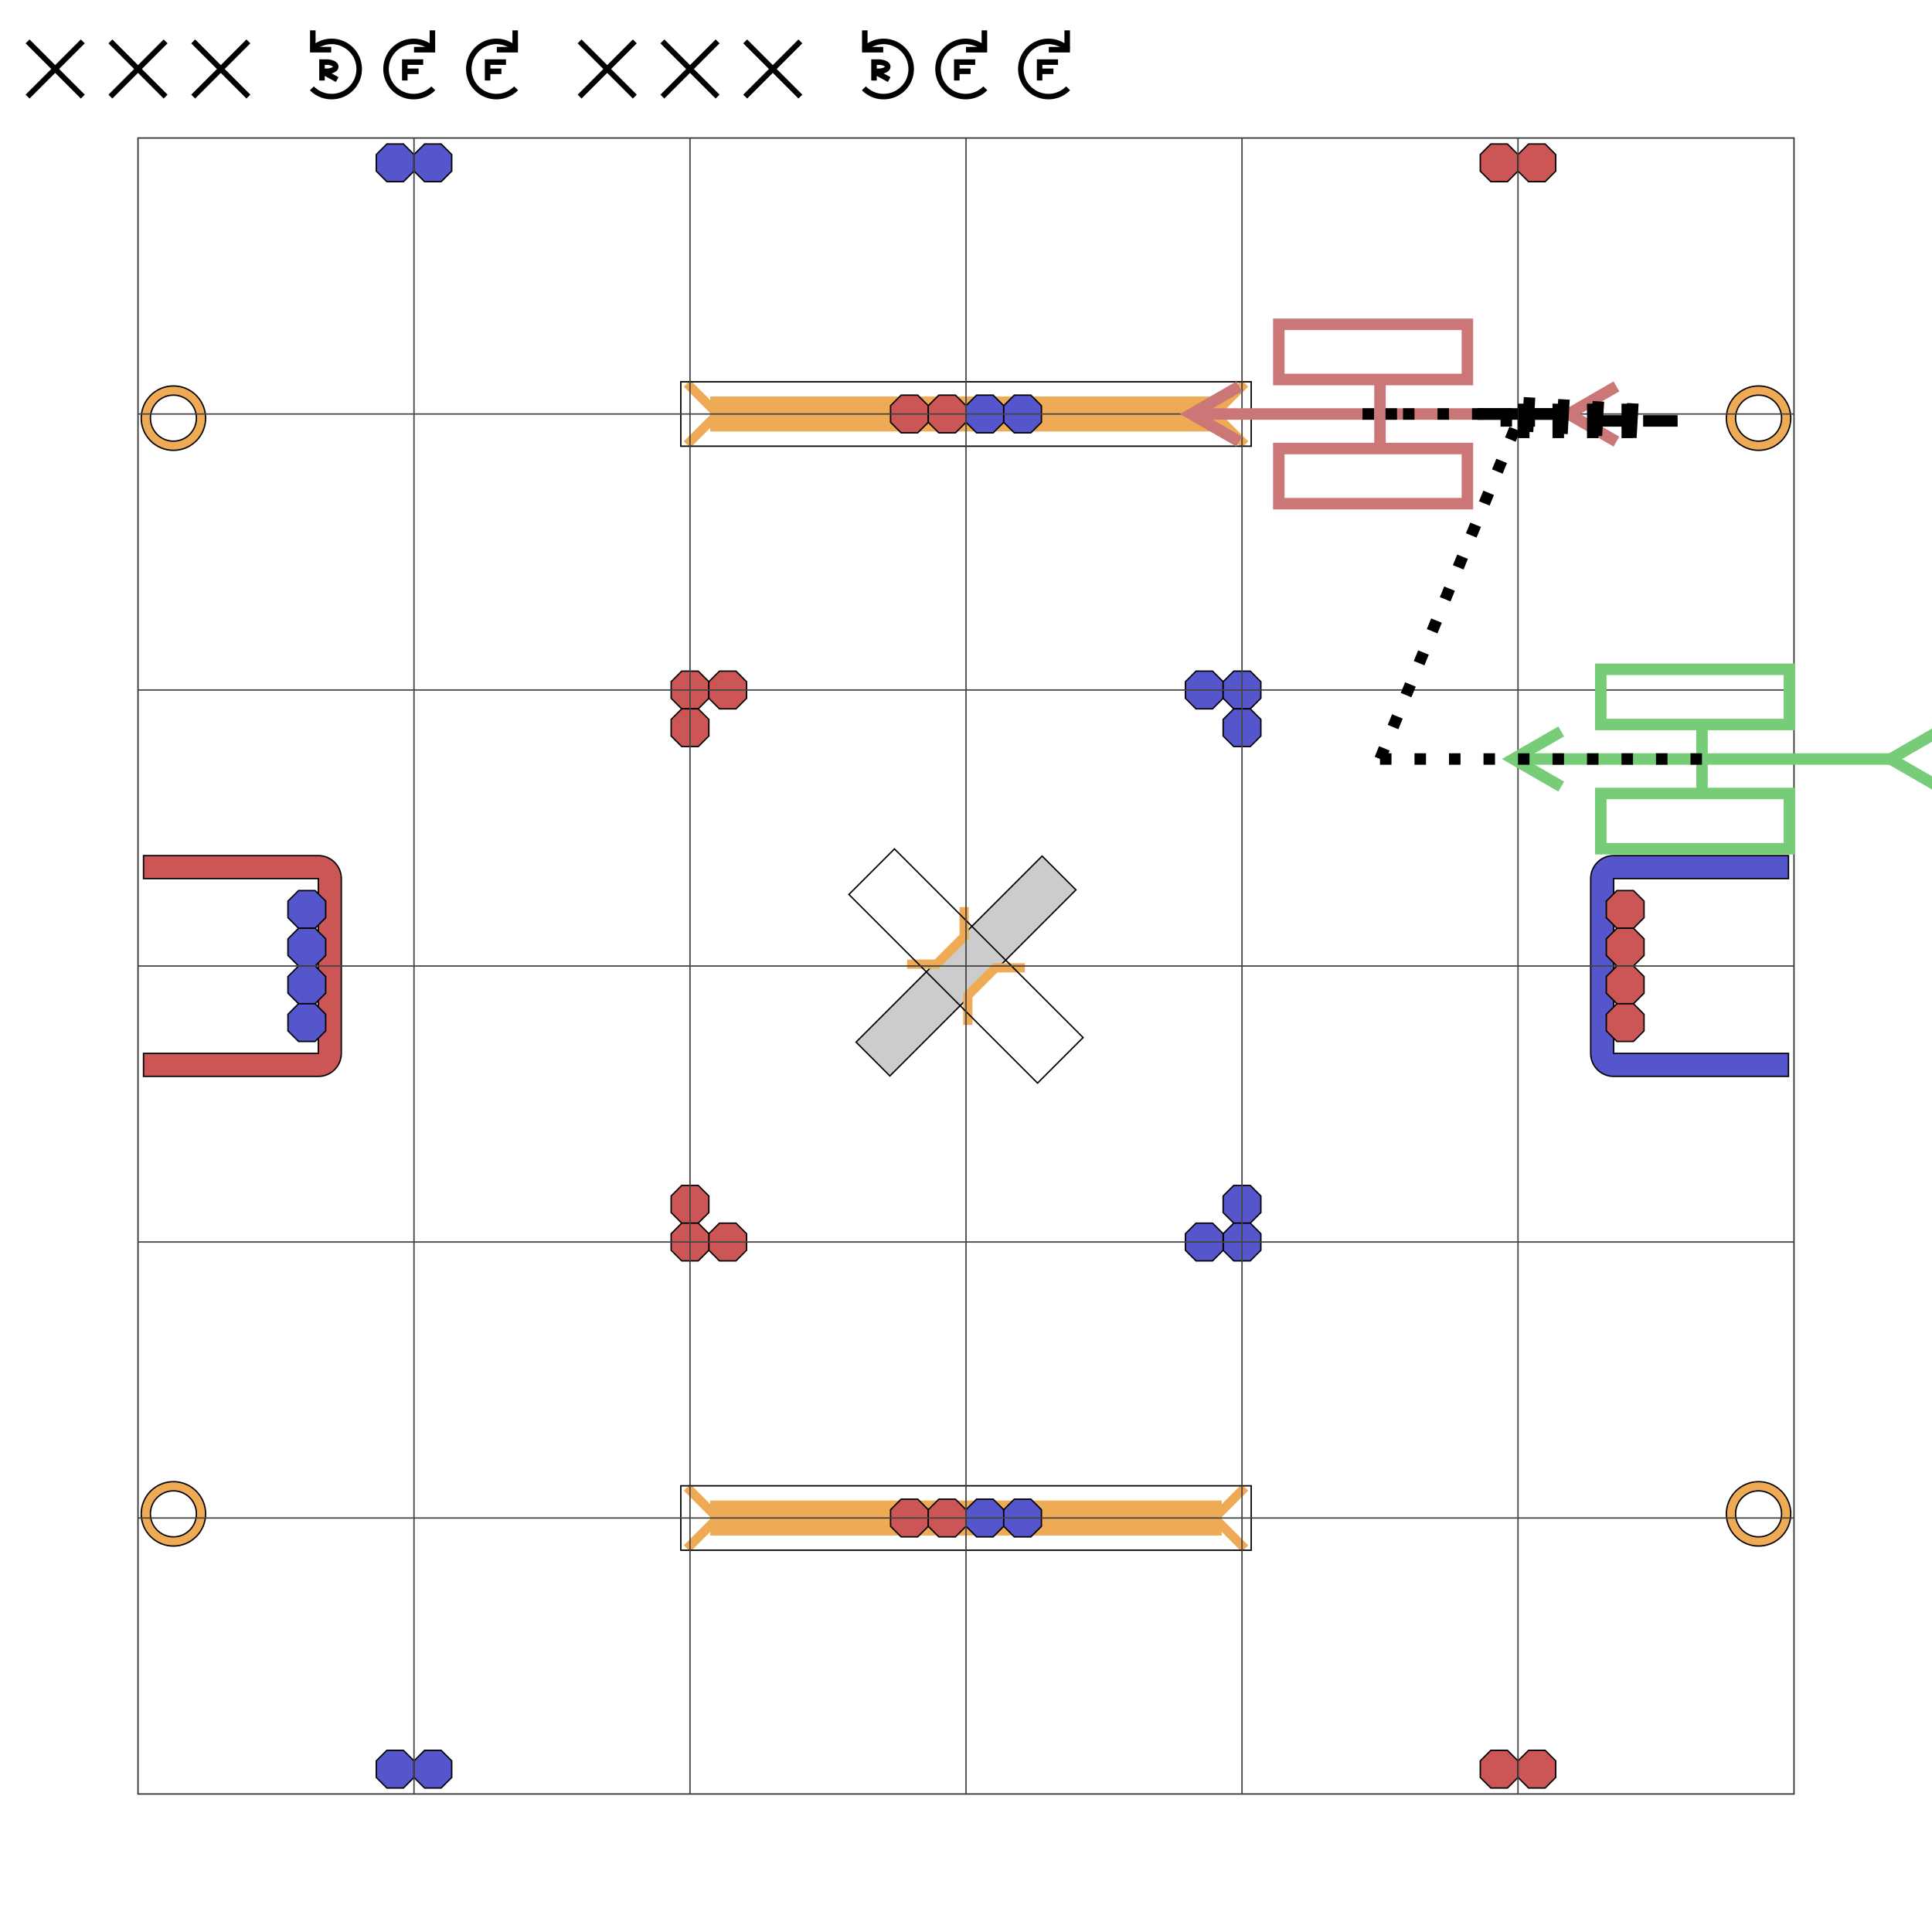
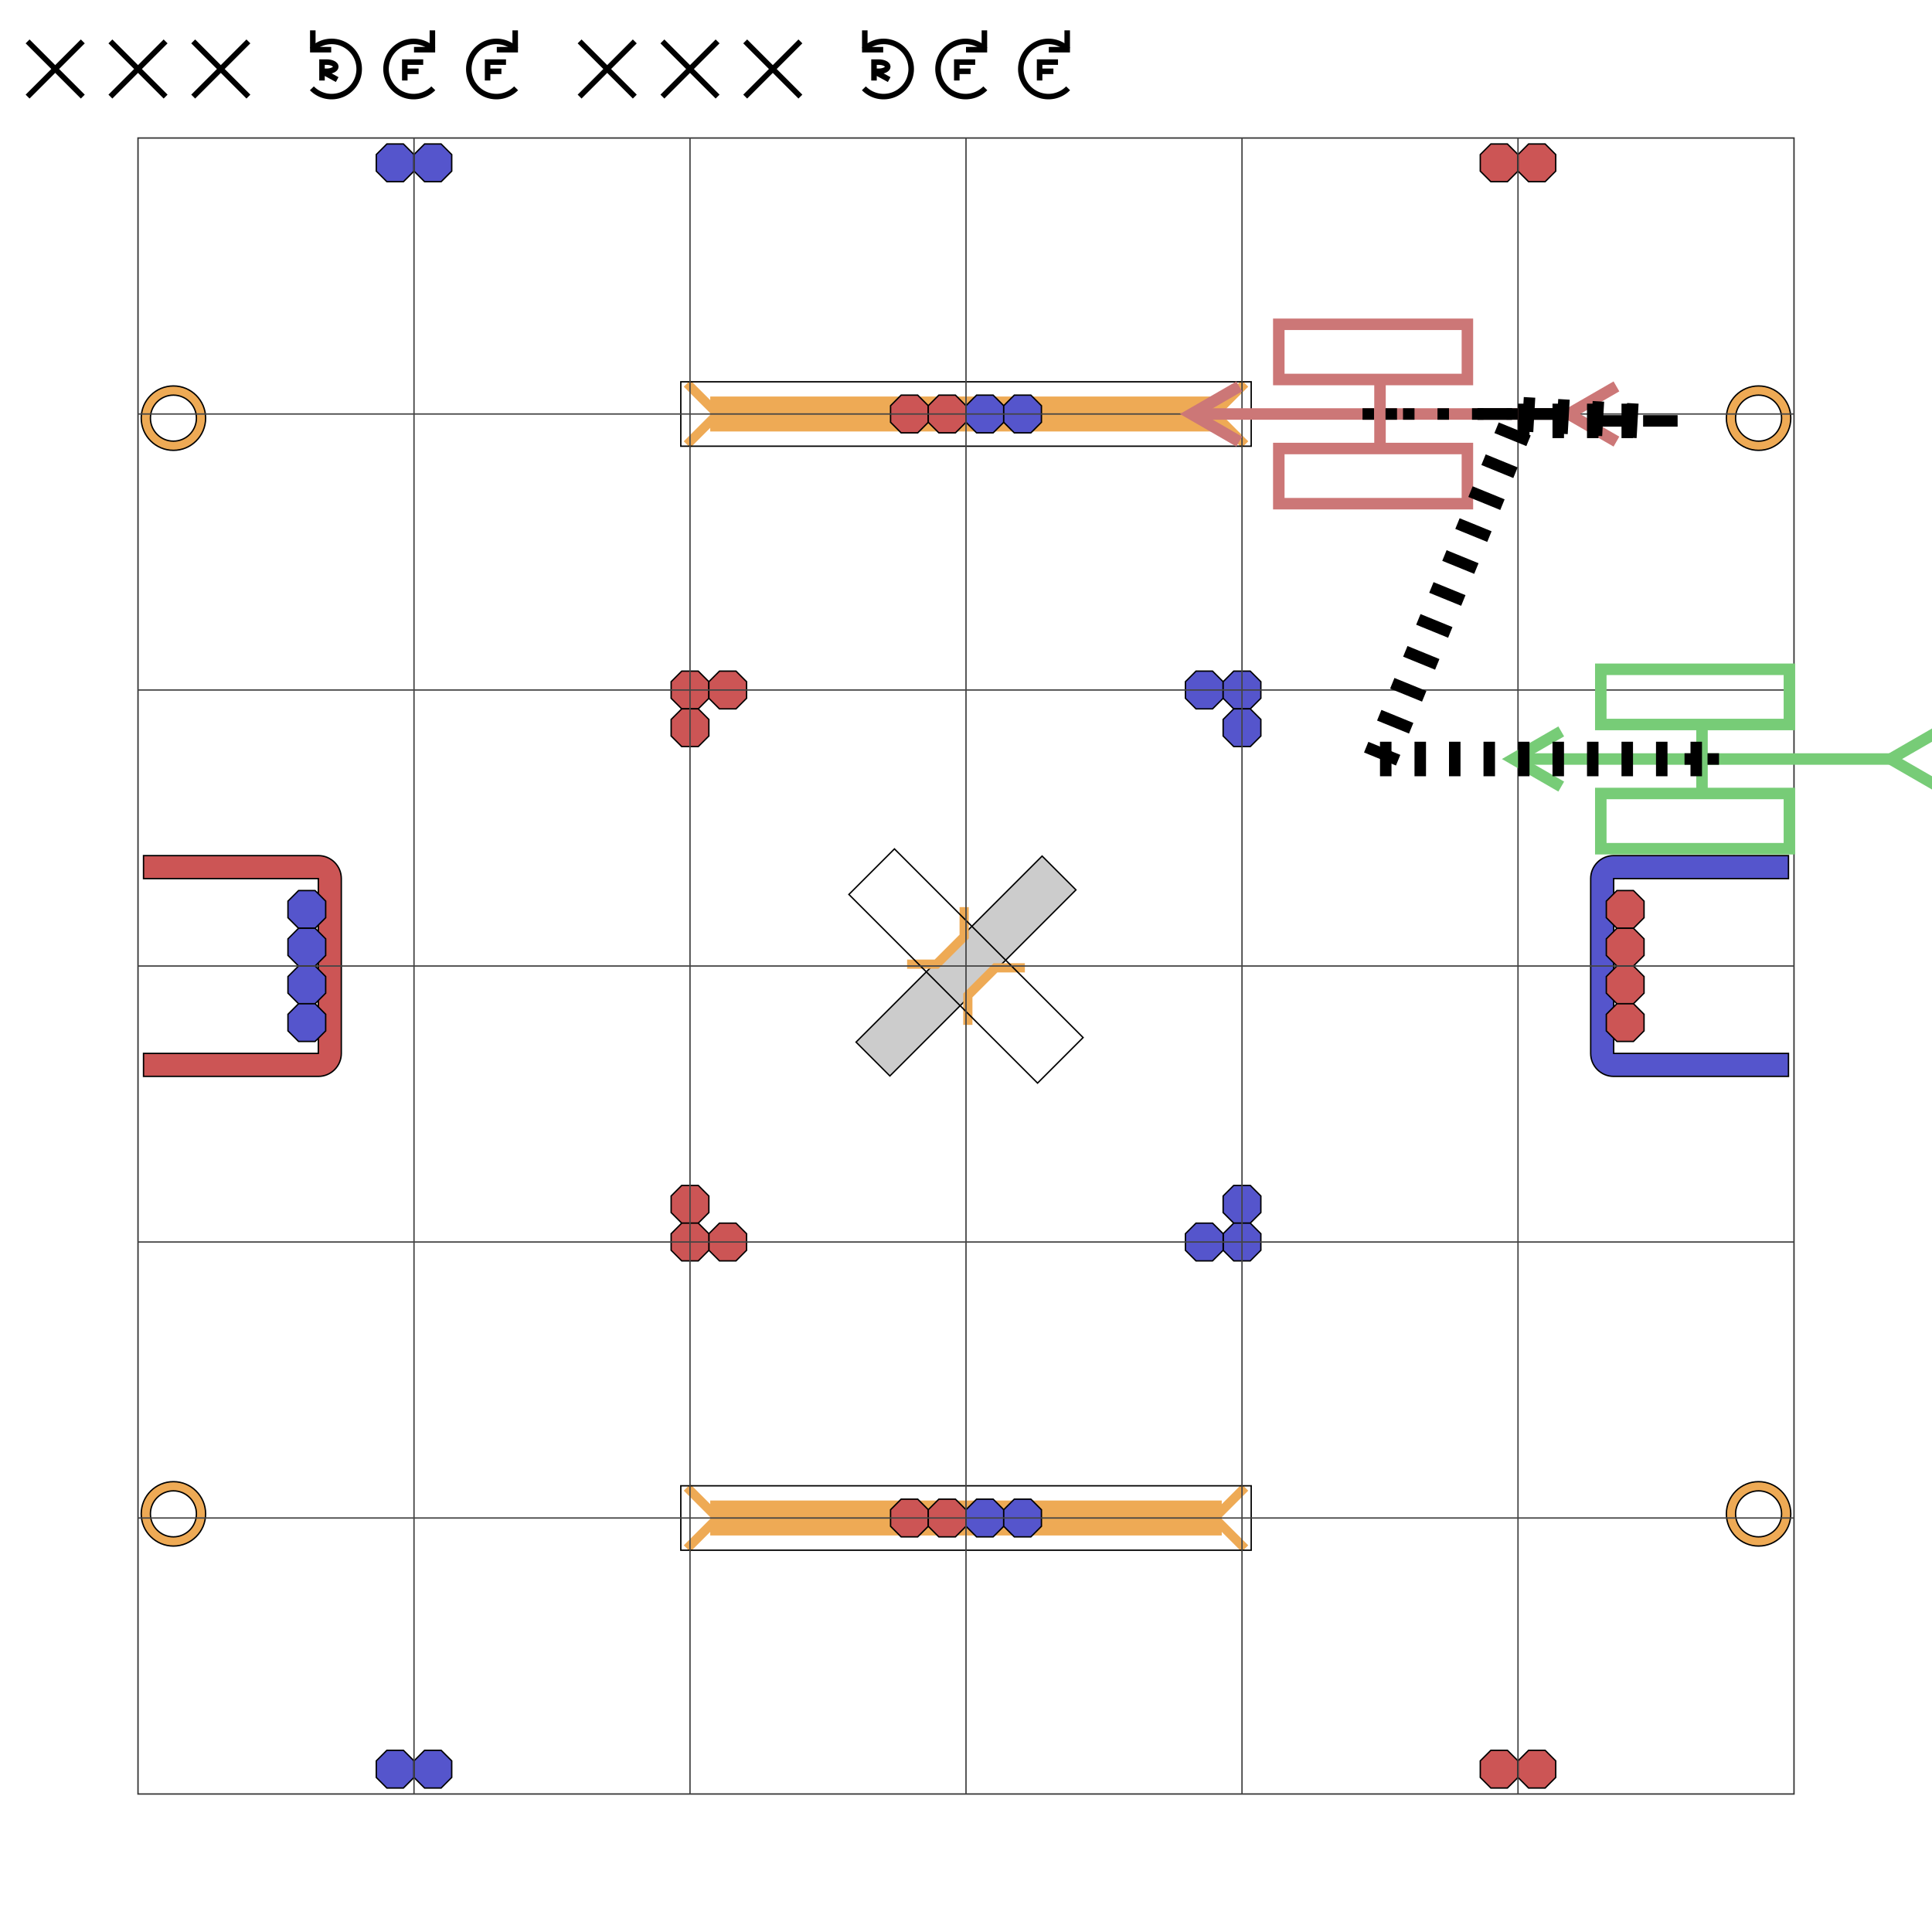
<svg xmlns="http://www.w3.org/2000/svg" version="1.1" width="600" height="600" viewBox="-2100 -2100 4200 4200">
  <g transform="scale(1, -1)">
    <rect x="-2100" y="-2100" width="4200" height="4200" fill="#ffffff" />
    <rect x="-1800" y="-1800" width="3600" height="3600" fill="none" stroke="#333333" stroke-width="3" />
    <path d="M -1788 240 l 380 0 a 50 50 0 0 0 50 -50 l 0 -380 a 50 50 0 0 0 -50 -50 l -380 0  l 0 50 l 380 0 l 0 380 l -380 0 z" fill="#cc5555" stroke="#000000" stroke-width="3" />
    <path d="M 1788 240 l -380 0 a 50 50 0 0 1 -50 -50 l 0 -380 a 50 50 0 0 1 50 -50 l 380 0  l 0 50 l -380 0 l 0 380 l 380 0 z" fill="#5555cc" stroke="#000000" stroke-width="3" />
    <rect x="-550" y="1200" width="20" height="94" transform="rotate(45, -540, 1200)" fill="#eeaa55" />
    <rect x="-550" y="1200" width="20" height="94" transform="rotate(135, -540, 1200)" fill="#eeaa55" />
    <rect x="530" y="1200" width="20" height="94" transform="rotate(-45, 540, 1200)" fill="#eeaa55" />
    <rect x="530" y="1200" width="20" height="94" transform="rotate(-135, 540, 1200)" fill="#eeaa55" />
    <rect x="-550" y="-1200" width="20" height="94" transform="rotate(45, -540, -1200)" fill="#eeaa55" />
    <rect x="-550" y="-1200" width="20" height="94" transform="rotate(135, -540, -1200)" fill="#eeaa55" />
    <rect x="530" y="-1200" width="20" height="94" transform="rotate(-45, 540, -1200)" fill="#eeaa55" />
    <rect x="530" y="-1200" width="20" height="94" transform="rotate(-135, 540, -1200)" fill="#eeaa55" />
    <rect x="-556" y="1162" width="1112" height="76" fill="#eeaa55" />
    <rect x="-620" y="1130" width="1240" height="140" fill="none" stroke="#000000" stroke-width="3" />
    <rect x="-556" y="-1238" width="1112" height="76" fill="#eeaa55" />
    <rect x="-620" y="-1270" width="1240" height="140" fill="none" stroke="#000000" stroke-width="3" />
    <rect x="-286" y="-52" width="572" height="104" transform="rotate(45)" fill="#cccccc" stroke="#000000" stroke-width="3" />
    <polyline points="-128,4 -64,4 -4,64 -4,128" fill="none" stroke="#eeaa55" stroke-width="20" />
    <polyline points="128,-4 64,-4 4,-64 4,-128" fill="none" stroke="#eeaa55" stroke-width="20" />
    <rect x="-290" y="-70" width="580" height="140" transform="rotate(-45)" fill="none" stroke="#000000" stroke-width="3" />
    <path d="M 1118,1728 l 0 36 l 23 23 l 36 0 l 23 -23 l  0 -36 l -23 -23 l -36 0 l -23 23 z" fill="#cc5555" stroke="#000000" stroke-width="3" fill-rule="evenodd" />
    <path d="M 1200,1728 l 0 36 l 23 23 l 36 0 l 23 -23 l  0 -36 l -23 -23 l -36 0 l -23 23 z" fill="#cc5555" stroke="#000000" stroke-width="3" fill-rule="evenodd" />
    <path d="M -164,1182 l 0 36 l 23 23 l 36 0 l 23 -23 l  0 -36 l -23 -23 l -36 0 l -23 23 z" fill="#cc5555" stroke="#000000" stroke-width="3" fill-rule="evenodd" />
    <path d="M -82,1182 l 0 36 l 23 23 l 36 0 l 23 -23 l  0 -36 l -23 -23 l -36 0 l -23 23 z" fill="#cc5555" stroke="#000000" stroke-width="3" fill-rule="evenodd" />
    <path d="M -641,582 l 0 36 l 23 23 l 36 0 l 23 -23 l  0 -36 l -23 -23 l -36 0 l -23 23 z" fill="#cc5555" stroke="#000000" stroke-width="3" fill-rule="evenodd" />
    <path d="M -559,582 l 0 36 l 23 23 l 36 0 l 23 -23 l  0 -36 l -23 -23 l -36 0 l -23 23 z" fill="#cc5555" stroke="#000000" stroke-width="3" fill-rule="evenodd" />
    <path d="M -641,500 l 0 36 l 23 23 l 36 0 l 23 -23 l  0 -36 l -23 -23 l -36 0 l -23 23 z" fill="#cc5555" stroke="#000000" stroke-width="3" fill-rule="evenodd" />
    <path d="M 1392,105 l 0 36 l 23 23 l 36 0 l 23 -23 l  0 -36 l -23 -23 l -36 0 l -23 23 z" fill="#cc5555" stroke="#000000" stroke-width="3" fill-rule="evenodd" />
    <path d="M 1392,23 l 0 36 l 23 23 l 36 0 l 23 -23 l  0 -36 l -23 -23 l -36 0 l -23 23 z" fill="#cc5555" stroke="#000000" stroke-width="3" fill-rule="evenodd" />
    <path d="M 1392,-59 l 0 36 l 23 23 l 36 0 l 23 -23 l  0 -36 l -23 -23 l -36 0 l -23 23 z" fill="#cc5555" stroke="#000000" stroke-width="3" fill-rule="evenodd" />
    <path d="M 1392,-141 l 0 36 l 23 23 l 36 0 l 23 -23 l  0 -36 l -23 -23 l -36 0 l -23 23 z" fill="#cc5555" stroke="#000000" stroke-width="3" fill-rule="evenodd" />
    <path d="M -641,-536 l 0 36 l 23 23 l 36 0 l 23 -23 l  0 -36 l -23 -23 l -36 0 l -23 23 z" fill="#cc5555" stroke="#000000" stroke-width="3" fill-rule="evenodd" />
    <path d="M -559,-618 l 0 36 l 23 23 l 36 0 l 23 -23 l  0 -36 l -23 -23 l -36 0 l -23 23 z" fill="#cc5555" stroke="#000000" stroke-width="3" fill-rule="evenodd" />
    <path d="M -641,-618 l 0 36 l 23 23 l 36 0 l 23 -23 l  0 -36 l -23 -23 l -36 0 l -23 23 z" fill="#cc5555" stroke="#000000" stroke-width="3" fill-rule="evenodd" />
    <path d="M -164,-1218 l 0 36 l 23 23 l 36 0 l 23 -23 l  0 -36 l -23 -23 l -36 0 l -23 23 z" fill="#cc5555" stroke="#000000" stroke-width="3" fill-rule="evenodd" />
    <path d="M -82,-1218 l 0 36 l 23 23 l 36 0 l 23 -23 l  0 -36 l -23 -23 l -36 0 l -23 23 z" fill="#cc5555" stroke="#000000" stroke-width="3" fill-rule="evenodd" />
    <path d="M 1118,-1764 l 0 36 l 23 23 l 36 0 l 23 -23 l  0 -36 l -23 -23 l -36 0 l -23 23 z" fill="#cc5555" stroke="#000000" stroke-width="3" fill-rule="evenodd" />
    <path d="M 1200,-1764 l 0 36 l 23 23 l 36 0 l 23 -23 l  0 -36 l -23 -23 l -36 0 l -23 23 z" fill="#cc5555" stroke="#000000" stroke-width="3" fill-rule="evenodd" />
    <path d="M -1282,1728 l 0 36 l 23 23 l 36 0 l 23 -23 l  0 -36 l -23 -23 l -36 0 l -23 23 z" fill="#5555cc" stroke="#000000" stroke-width="3" fill-rule="evenodd" />
    <path d="M -1200,1728 l 0 36 l 23 23 l 36 0 l 23 -23 l  0 -36 l -23 -23 l -36 0 l -23 23 z" fill="#5555cc" stroke="#000000" stroke-width="3" fill-rule="evenodd" />
    <path d="M 0,1182 l 0 36 l 23 23 l 36 0 l 23 -23 l  0 -36 l -23 -23 l -36 0 l -23 23 z" fill="#5555cc" stroke="#000000" stroke-width="3" fill-rule="evenodd" />
    <path d="M 82,1182 l 0 36 l 23 23 l 36 0 l 23 -23 l  0 -36 l -23 -23 l -36 0 l -23 23 z" fill="#5555cc" stroke="#000000" stroke-width="3" fill-rule="evenodd" />
    <path d="M 477,582 l 0 36 l 23 23 l 36 0 l 23 -23 l  0 -36 l -23 -23 l -36 0 l -23 23 z" fill="#5555cc" stroke="#000000" stroke-width="3" fill-rule="evenodd" />
    <path d="M 559,582 l 0 36 l 23 23 l 36 0 l 23 -23 l  0 -36 l -23 -23 l -36 0 l -23 23 z" fill="#5555cc" stroke="#000000" stroke-width="3" fill-rule="evenodd" />
    <path d="M 559,500 l 0 36 l 23 23 l 36 0 l 23 -23 l  0 -36 l -23 -23 l -36 0 l -23 23 z" fill="#5555cc" stroke="#000000" stroke-width="3" fill-rule="evenodd" />
    <path d="M -1474,105 l 0 36 l 23 23 l 36 0 l 23 -23 l  0 -36 l -23 -23 l -36 0 l -23 23 z" fill="#5555cc" stroke="#000000" stroke-width="3" fill-rule="evenodd" />
    <path d="M -1474,23 l 0 36 l 23 23 l 36 0 l 23 -23 l  0 -36 l -23 -23 l -36 0 l -23 23 z" fill="#5555cc" stroke="#000000" stroke-width="3" fill-rule="evenodd" />
    <path d="M -1474,-59 l 0 36 l 23 23 l 36 0 l 23 -23 l  0 -36 l -23 -23 l -36 0 l -23 23 z" fill="#5555cc" stroke="#000000" stroke-width="3" fill-rule="evenodd" />
    <path d="M -1474,-141 l 0 36 l 23 23 l 36 0 l 23 -23 l  0 -36 l -23 -23 l -36 0 l -23 23 z" fill="#5555cc" stroke="#000000" stroke-width="3" fill-rule="evenodd" />
    <path d="M 559,-536 l 0 36 l 23 23 l 36 0 l 23 -23 l  0 -36 l -23 -23 l -36 0 l -23 23 z" fill="#5555cc" stroke="#000000" stroke-width="3" fill-rule="evenodd" />
    <path d="M 559,-618 l 0 36 l 23 23 l 36 0 l 23 -23 l  0 -36 l -23 -23 l -36 0 l -23 23 z" fill="#5555cc" stroke="#000000" stroke-width="3" fill-rule="evenodd" />
    <path d="M 477,-618 l 0 36 l 23 23 l 36 0 l 23 -23 l  0 -36 l -23 -23 l -36 0 l -23 23 z" fill="#5555cc" stroke="#000000" stroke-width="3" fill-rule="evenodd" />
    <path d="M 0,-1218 l 0 36 l 23 23 l 36 0 l 23 -23 l  0 -36 l -23 -23 l -36 0 l -23 23 z" fill="#5555cc" stroke="#000000" stroke-width="3" fill-rule="evenodd" />
    <path d="M 82,-1218 l 0 36 l 23 23 l 36 0 l 23 -23 l  0 -36 l -23 -23 l -36 0 l -23 23 z" fill="#5555cc" stroke="#000000" stroke-width="3" fill-rule="evenodd" />
    <path d="M -1282,-1764 l 0 36 l 23 23 l 36 0 l 23 -23 l  0 -36 l -23 -23 l -36 0 l -23 23 z" fill="#5555cc" stroke="#000000" stroke-width="3" fill-rule="evenodd" />
    <path d="M -1200,-1764 l 0 36 l 23 23 l 36 0 l 23 -23 l  0 -36 l -23 -23 l -36 0 l -23 23 z" fill="#5555cc" stroke="#000000" stroke-width="3" fill-rule="evenodd" />
    <path d="M -1793,1191 a 70 70 0 0 0 140 0 a 70 70 0 0 0 -140 0 z m 20 0 a 50 50 0 0 0 100 0 a 50 50 0 0 0 -100 0 z" fill="#eeaa55" stroke="#000000" stroke-width="3" fill-rule="evenodd" />
    <path d="M 1653,1191 a 70 70 0 0 0 140 0 a 70 70 0 0 0 -140 0 z m 20 0 a 50 50 0 0 0 100 0 a 50 50 0 0 0 -100 0 z" fill="#eeaa55" stroke="#000000" stroke-width="3" fill-rule="evenodd" />
    <path d="M -1793,-1191 a 70 70 0 0 0 140 0 a 70 70 0 0 0 -140 0 z m 20 0 a 50 50 0 0 0 100 0 a 50 50 0 0 0 -100 0 z" fill="#eeaa55" stroke="#000000" stroke-width="3" fill-rule="evenodd" />
    <path d="M 1653,-1191 a 70 70 0 0 0 140 0 a 70 70 0 0 0 -140 0 z m 20 0 a 50 50 0 0 0 100 0 a 50 50 0 0 0 -100 0 z" fill="#eeaa55" stroke="#000000" stroke-width="3" fill-rule="evenodd" />
    <line x1="-1800" y1="-1200" x2="1800" y2="-1200" stroke="#444444" stroke-width="3" />
    <line x1="-1800" y1="-600" x2="1800" y2="-600" stroke="#444444" stroke-width="3" />
    <line x1="-1800" y1="0" x2="1800" y2="0" stroke="#444444" stroke-width="3" />
    <line x1="-1800" y1="600" x2="1800" y2="600" stroke="#444444" stroke-width="3" />
    <line x1="-1800" y1="1200" x2="1800" y2="1200" stroke="#444444" stroke-width="3" />
    <line x1="-1200" y1="-1800" x2="-1200" y2="1800" stroke="#444444" stroke-width="3" />
    <line x1="-600" y1="-1800" x2="-600" y2="1800" stroke="#444444" stroke-width="3" />
    <line x1="0" y1="-1800" x2="0" y2="1800" stroke="#444444" stroke-width="3" />
    <line x1="600" y1="-1800" x2="600" y2="1800" stroke="#444444" stroke-width="3" />
    <line x1="1200" y1="-1800" x2="1200" y2="1800" stroke="#444444" stroke-width="3" />
    <g transform="translate(1600.0 450.0)  rotate(-270)">
      <rect x="-195" y="-190" width="120" height="410" fill="none" stroke="#77cc77" stroke-width="25" />
      <rect x="75" y="-190" width="120" height="410" fill="none" stroke="#77cc77" stroke-width="25" />
      <line x1="-75" y1="0" x2="75" y2="0" stroke="#77cc77" stroke-width="25" />
      <line x1="0" y1="-410" x2="0" y2="410" stroke="#77cc77" stroke-width="25" />
      <polyline points="-60,306 0,410 60,306" fill="none" stroke="#77cc77" stroke-width="25" />
      <polyline points="-60,-514 0,-410 60,-514" fill="none" stroke="#77cc77" stroke-width="25" />
    </g>
    <g transform="translate(900 1200)  rotate(-270)">
      <rect x="-195" y="-190" width="120" height="410" fill="none" stroke="#cc7777" stroke-width="25" />
      <rect x="75" y="-190" width="120" height="410" fill="none" stroke="#cc7777" stroke-width="25" />
      <line x1="-75" y1="0" x2="75" y2="0" stroke="#cc7777" stroke-width="25" />
      <line x1="0" y1="-410" x2="0" y2="410" stroke="#cc7777" stroke-width="25" />
      <polyline points="-60,306 0,410 60,306" fill="none" stroke="#cc7777" stroke-width="25" />
      <polyline points="-60,-514 0,-410 60,-514" fill="none" stroke="#cc7777" stroke-width="25" />
    </g>
-     <polyline points="1600.0,450.0 900,450" fill="none" stroke="#000000" stroke-width="25" stroke-dasharray="25,50" stroke-linejoin="round" stroke-dashoffset="0">
+     <line x1="1562.0" y1="450.0" x2="1637.0" y2="450.0" stroke="#000000" stroke-width="25" stroke-dasharray="25,25">
+       <animateTransform attributeName="transform" type="rotate" to="360 1600.0 450.0" dur="2000ms" repeatCount="indefinite" from="0 1600.0 450.0" />
+     </line>
+     <polyline points="1600.0,450.0 900,450" fill="none" stroke="#000000" stroke-width="75" stroke-dasharray="25,50" stroke-linejoin="round" stroke-dashoffset="0">
      <animate attributeName="stroke-dashoffset" values="75;0" dur="1000ms" repeatCount="indefinite" />
    </polyline>
-     <polyline points="900,450 1200,1185" fill="none" stroke="#000000" stroke-width="25" stroke-dasharray="25,50" stroke-linejoin="round" stroke-dashoffset="0">
+     <polyline points="900,450 1200,1185" fill="none" stroke="#000000" stroke-width="75" stroke-dasharray="25,50" stroke-linejoin="round" stroke-dashoffset="0">
      <animate attributeName="stroke-dashoffset" values="75;0" dur="1000ms" repeatCount="indefinite" />
    </polyline>
-     <line x1="1162" y1="1185" x2="1237" y2="1185" stroke="#000000" stroke-width="25" stroke-dasharray="25,25">
-       <animateTransform attributeName="transform" type="rotate" to="360 1200 1185" dur="2000ms" repeatCount="indefinite" from="0 1200 1185" />
-     </line>
    <polyline points="1200,1185 1460,1185" fill="none" stroke="#000000" stroke-width="75" stroke-dasharray="25,50" stroke-linejoin="round" stroke-dashoffset="0">
      <animate attributeName="stroke-dashoffset" values="75;0" dur="1000ms" repeatCount="indefinite" />
    </polyline>
    <line x1="1372" y1="1185" x2="1547" y2="1185" stroke="#000000" stroke-width="25" stroke-dasharray="75,25">
      <animateTransform attributeName="transform" type="rotate" to="360 1460 1185" dur="2000ms" repeatCount="indefinite" from="0 1460 1185" />
    </line>
    <polyline points="1460,1185 1200,1200" fill="none" stroke="#000000" stroke-width="75" stroke-dasharray="25,50" stroke-linejoin="round" stroke-dashoffset="0">
      <animate attributeName="stroke-dashoffset" values="75;0" dur="1000ms" repeatCount="indefinite" />
    </polyline>
    <line x1="1112" y1="1200" x2="1287" y2="1200" stroke="#000000" stroke-width="25" stroke-dasharray="75,25">
      <animateTransform attributeName="transform" type="rotate" to="360 1200 1200" dur="2000ms" repeatCount="indefinite" from="0 1200 1200" />
    </line>
    <line x1="1112" y1="1200" x2="1287" y2="1200" stroke="#000000" stroke-width="25" stroke-dasharray="75,25">
      <animateTransform attributeName="transform" type="rotate" to="360 1200 1200" dur="2000ms" repeatCount="indefinite" from="0 1200 1200" />
    </line>
    <polyline points="1200,1200 900,1200" fill="none" stroke="#000000" stroke-width="25" stroke-dasharray="25,50" stroke-linejoin="round" stroke-dashoffset="0">
      <animate attributeName="stroke-dashoffset" values="75;0" dur="1000ms" repeatCount="indefinite" />
    </polyline>
    <line x1="862" y1="1200" x2="937" y2="1200" stroke="#000000" stroke-width="25" stroke-dasharray="25,25">
      <animateTransform attributeName="transform" type="rotate" to="360 900 1200" dur="2000ms" repeatCount="indefinite" from="0 900 1200" />
    </line>
    <line x1="-2040" y1="1890" x2="-1920" y2="2010" stroke="#000000" stroke-width="12" />
    <line x1="-2040" y1="2010" x2="-1920" y2="1890" stroke="#000000" stroke-width="12" />
    <line x1="-1860" y1="1890" x2="-1740" y2="2010" stroke="#000000" stroke-width="12" />
    <line x1="-1860" y1="2010" x2="-1740" y2="1890" stroke="#000000" stroke-width="12" />
    <line x1="-1680" y1="1890" x2="-1560" y2="2010" stroke="#000000" stroke-width="12" />
    <line x1="-1680" y1="2010" x2="-1560" y2="1890" stroke="#000000" stroke-width="12" />
    <path d="M -1422,1908 a 60 60 0 1 1 0 84" fill="none" stroke="#000000" stroke-width="12" />
    <path d="M -1380 1992 l -40 0 l 0 42" fill="none" stroke="#000000" stroke-width="12" />
    <path d="M -1400 1925 l 0 40 l 10 0 a 20 10 0 0 0 0 -20 l -10 0 l 33 -18" fill="none" stroke="#000000" stroke-width="12" />
    <path d="M -1158,1908 a 60 60 0 1 0 0 84" fill="none" stroke="#000000" stroke-width="12" />
    <path d="M -1200 1992 l 40 0 l 0 42" fill="none" stroke="#000000" stroke-width="12" />
    <path d="M -1180,1965 l -40 0 l 0 -40 m 0 20 l 30 0" fill="none" stroke="#000000" stroke-width="12" />
    <path d="M -978,1908 a 60 60 0 1 0 0 84" fill="none" stroke="#000000" stroke-width="12" />
    <path d="M -1020 1992 l 40 0 l 0 42" fill="none" stroke="#000000" stroke-width="12" />
    <path d="M -1000,1965 l -40 0 l 0 -40 m 0 20 l 30 0" fill="none" stroke="#000000" stroke-width="12" />
    <line x1="-840" y1="1890" x2="-720" y2="2010" stroke="#000000" stroke-width="12" />
    <line x1="-840" y1="2010" x2="-720" y2="1890" stroke="#000000" stroke-width="12" />
    <line x1="-660" y1="1890" x2="-540" y2="2010" stroke="#000000" stroke-width="12" />
    <line x1="-660" y1="2010" x2="-540" y2="1890" stroke="#000000" stroke-width="12" />
    <line x1="-480" y1="1890" x2="-360" y2="2010" stroke="#000000" stroke-width="12" />
    <line x1="-480" y1="2010" x2="-360" y2="1890" stroke="#000000" stroke-width="12" />
    <path d="M -222,1908 a 60 60 0 1 1 0 84" fill="none" stroke="#000000" stroke-width="12" />
    <path d="M -180 1992 l -40 0 l 0 42" fill="none" stroke="#000000" stroke-width="12" />
    <path d="M -200 1925 l 0 40 l 10 0 a 20 10 0 0 0 0 -20 l -10 0 l 33 -18" fill="none" stroke="#000000" stroke-width="12" />
    <path d="M 42,1908 a 60 60 0 1 0 0 84" fill="none" stroke="#000000" stroke-width="12" />
    <path d="M 0 1992 l 40 0 l 0 42" fill="none" stroke="#000000" stroke-width="12" />
    <path d="M 20,1965 l -40 0 l 0 -40 m 0 20 l 30 0" fill="none" stroke="#000000" stroke-width="12" />
    <path d="M 222,1908 a 60 60 0 1 0 0 84" fill="none" stroke="#000000" stroke-width="12" />
    <path d="M 180 1992 l 40 0 l 0 42" fill="none" stroke="#000000" stroke-width="12" />
    <path d="M 200,1965 l -40 0 l 0 -40 m 0 20 l 30 0" fill="none" stroke="#000000" stroke-width="12" />
  </g>
</svg>
